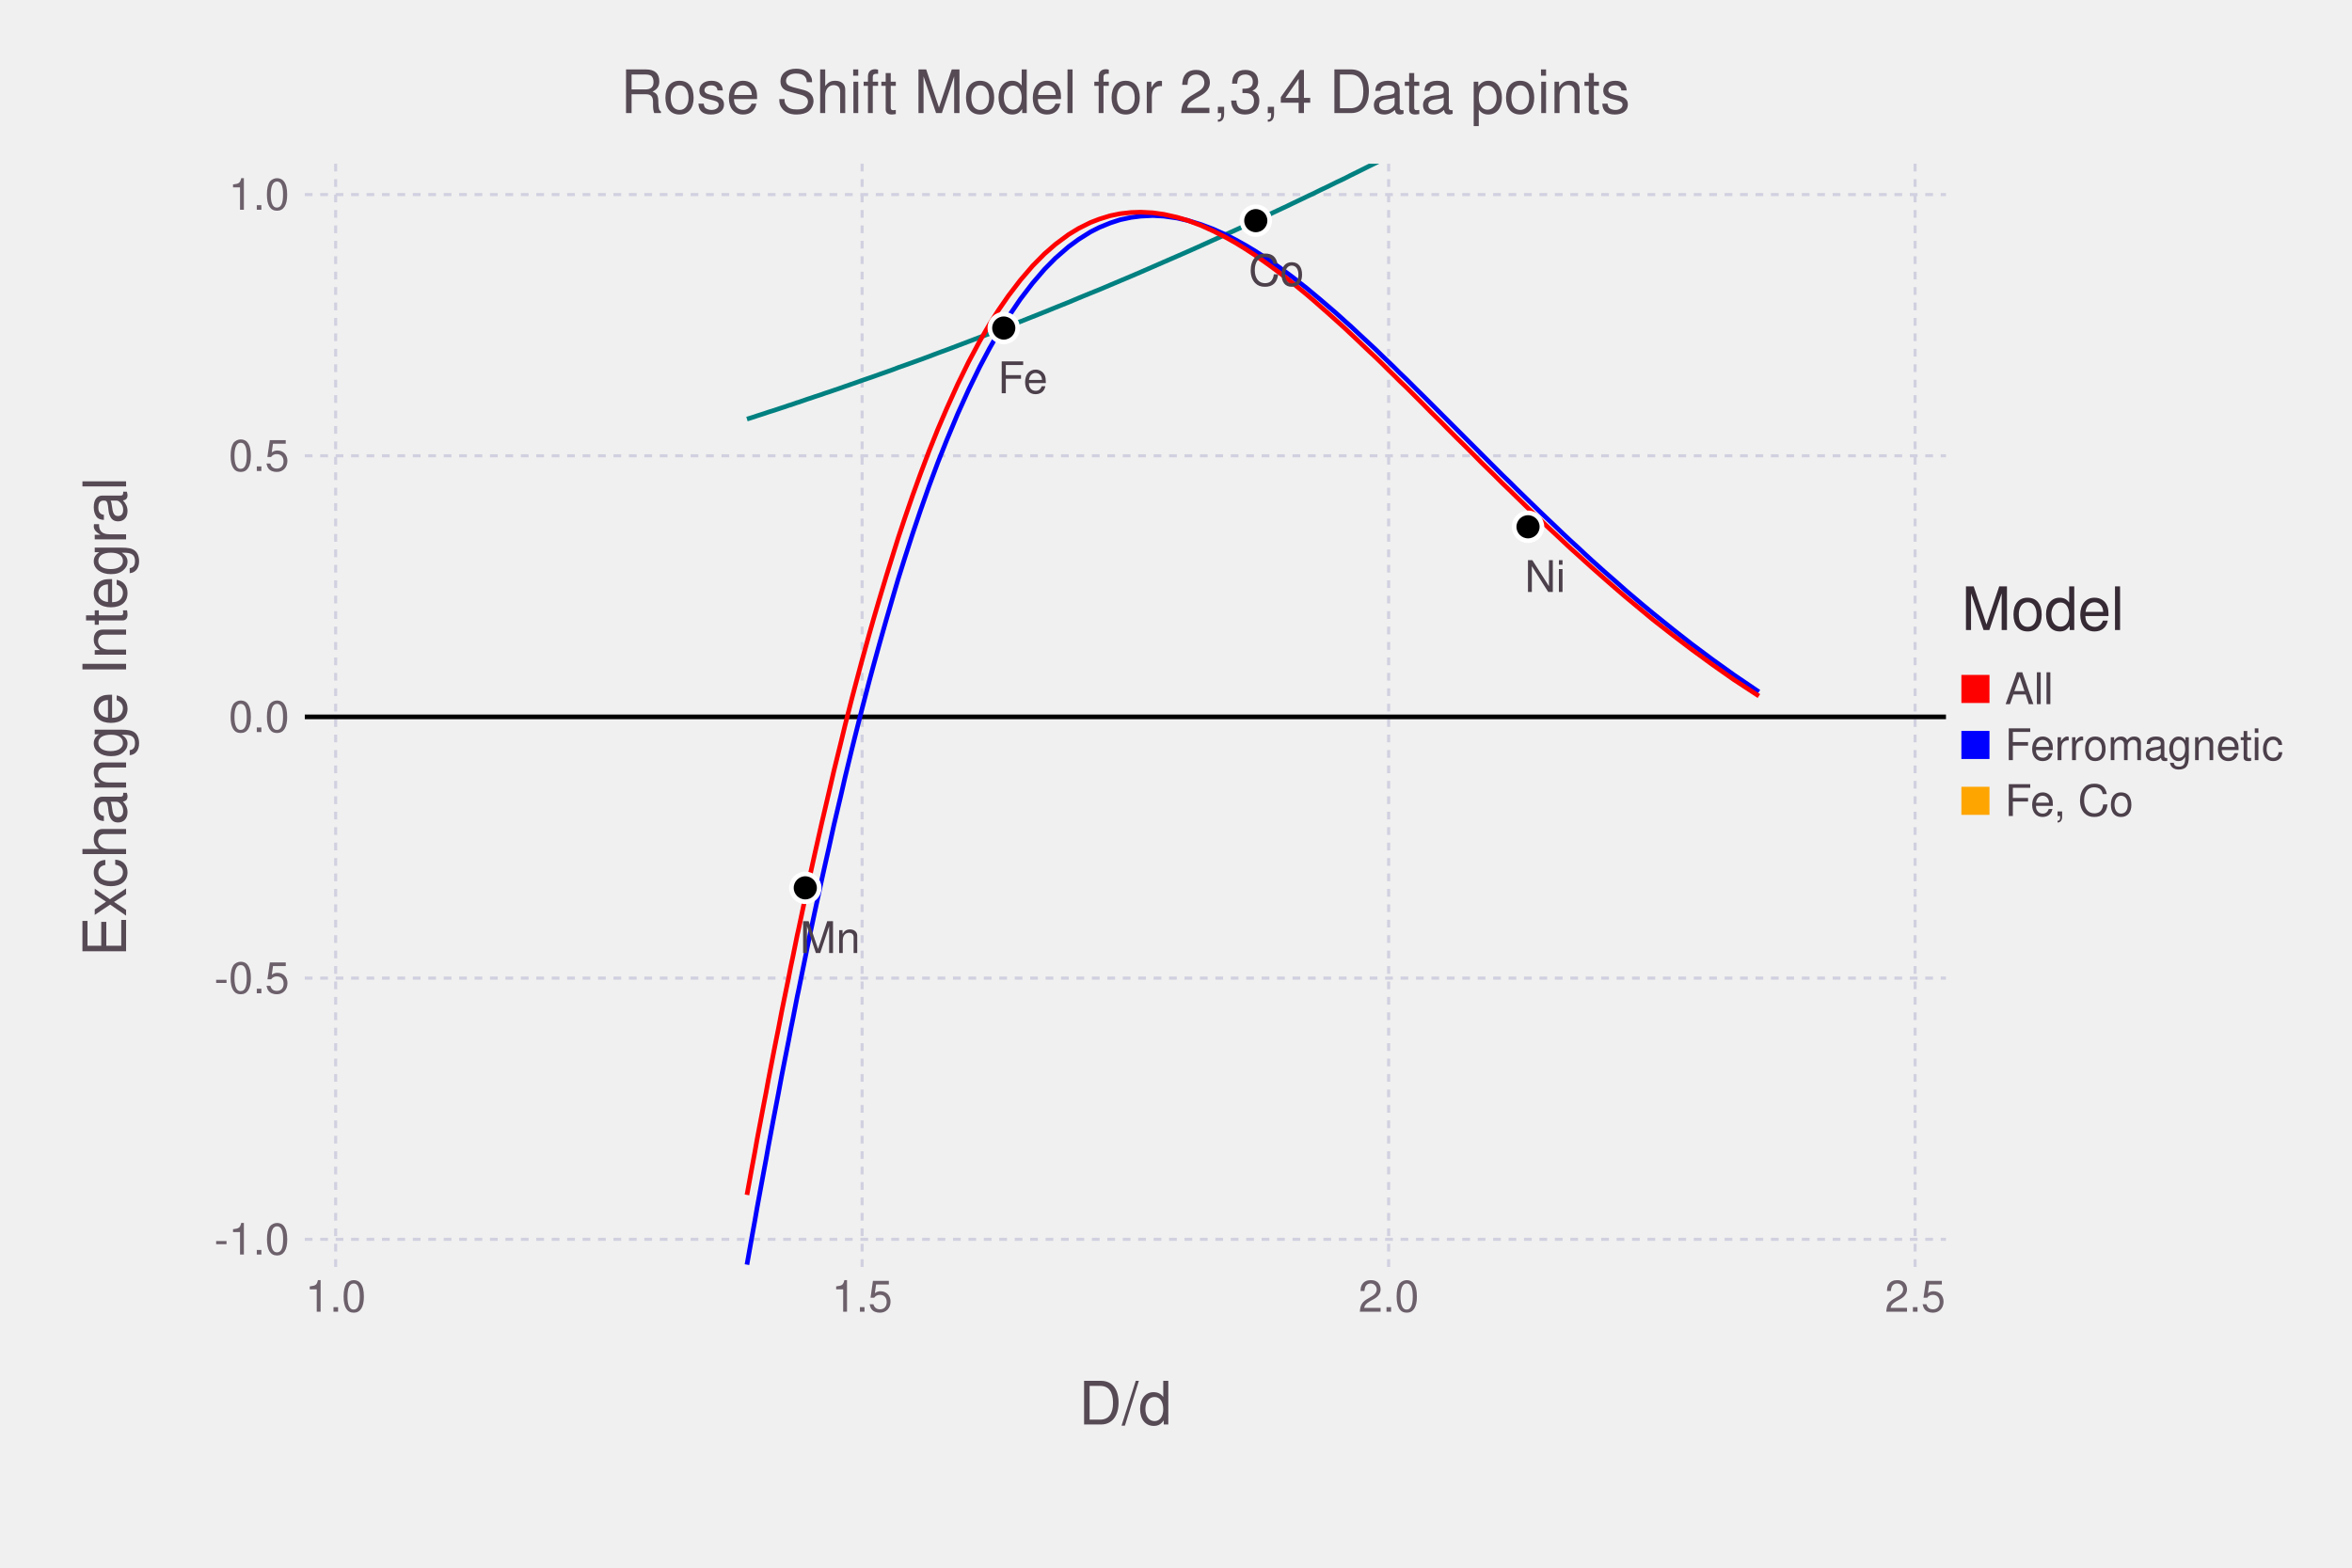
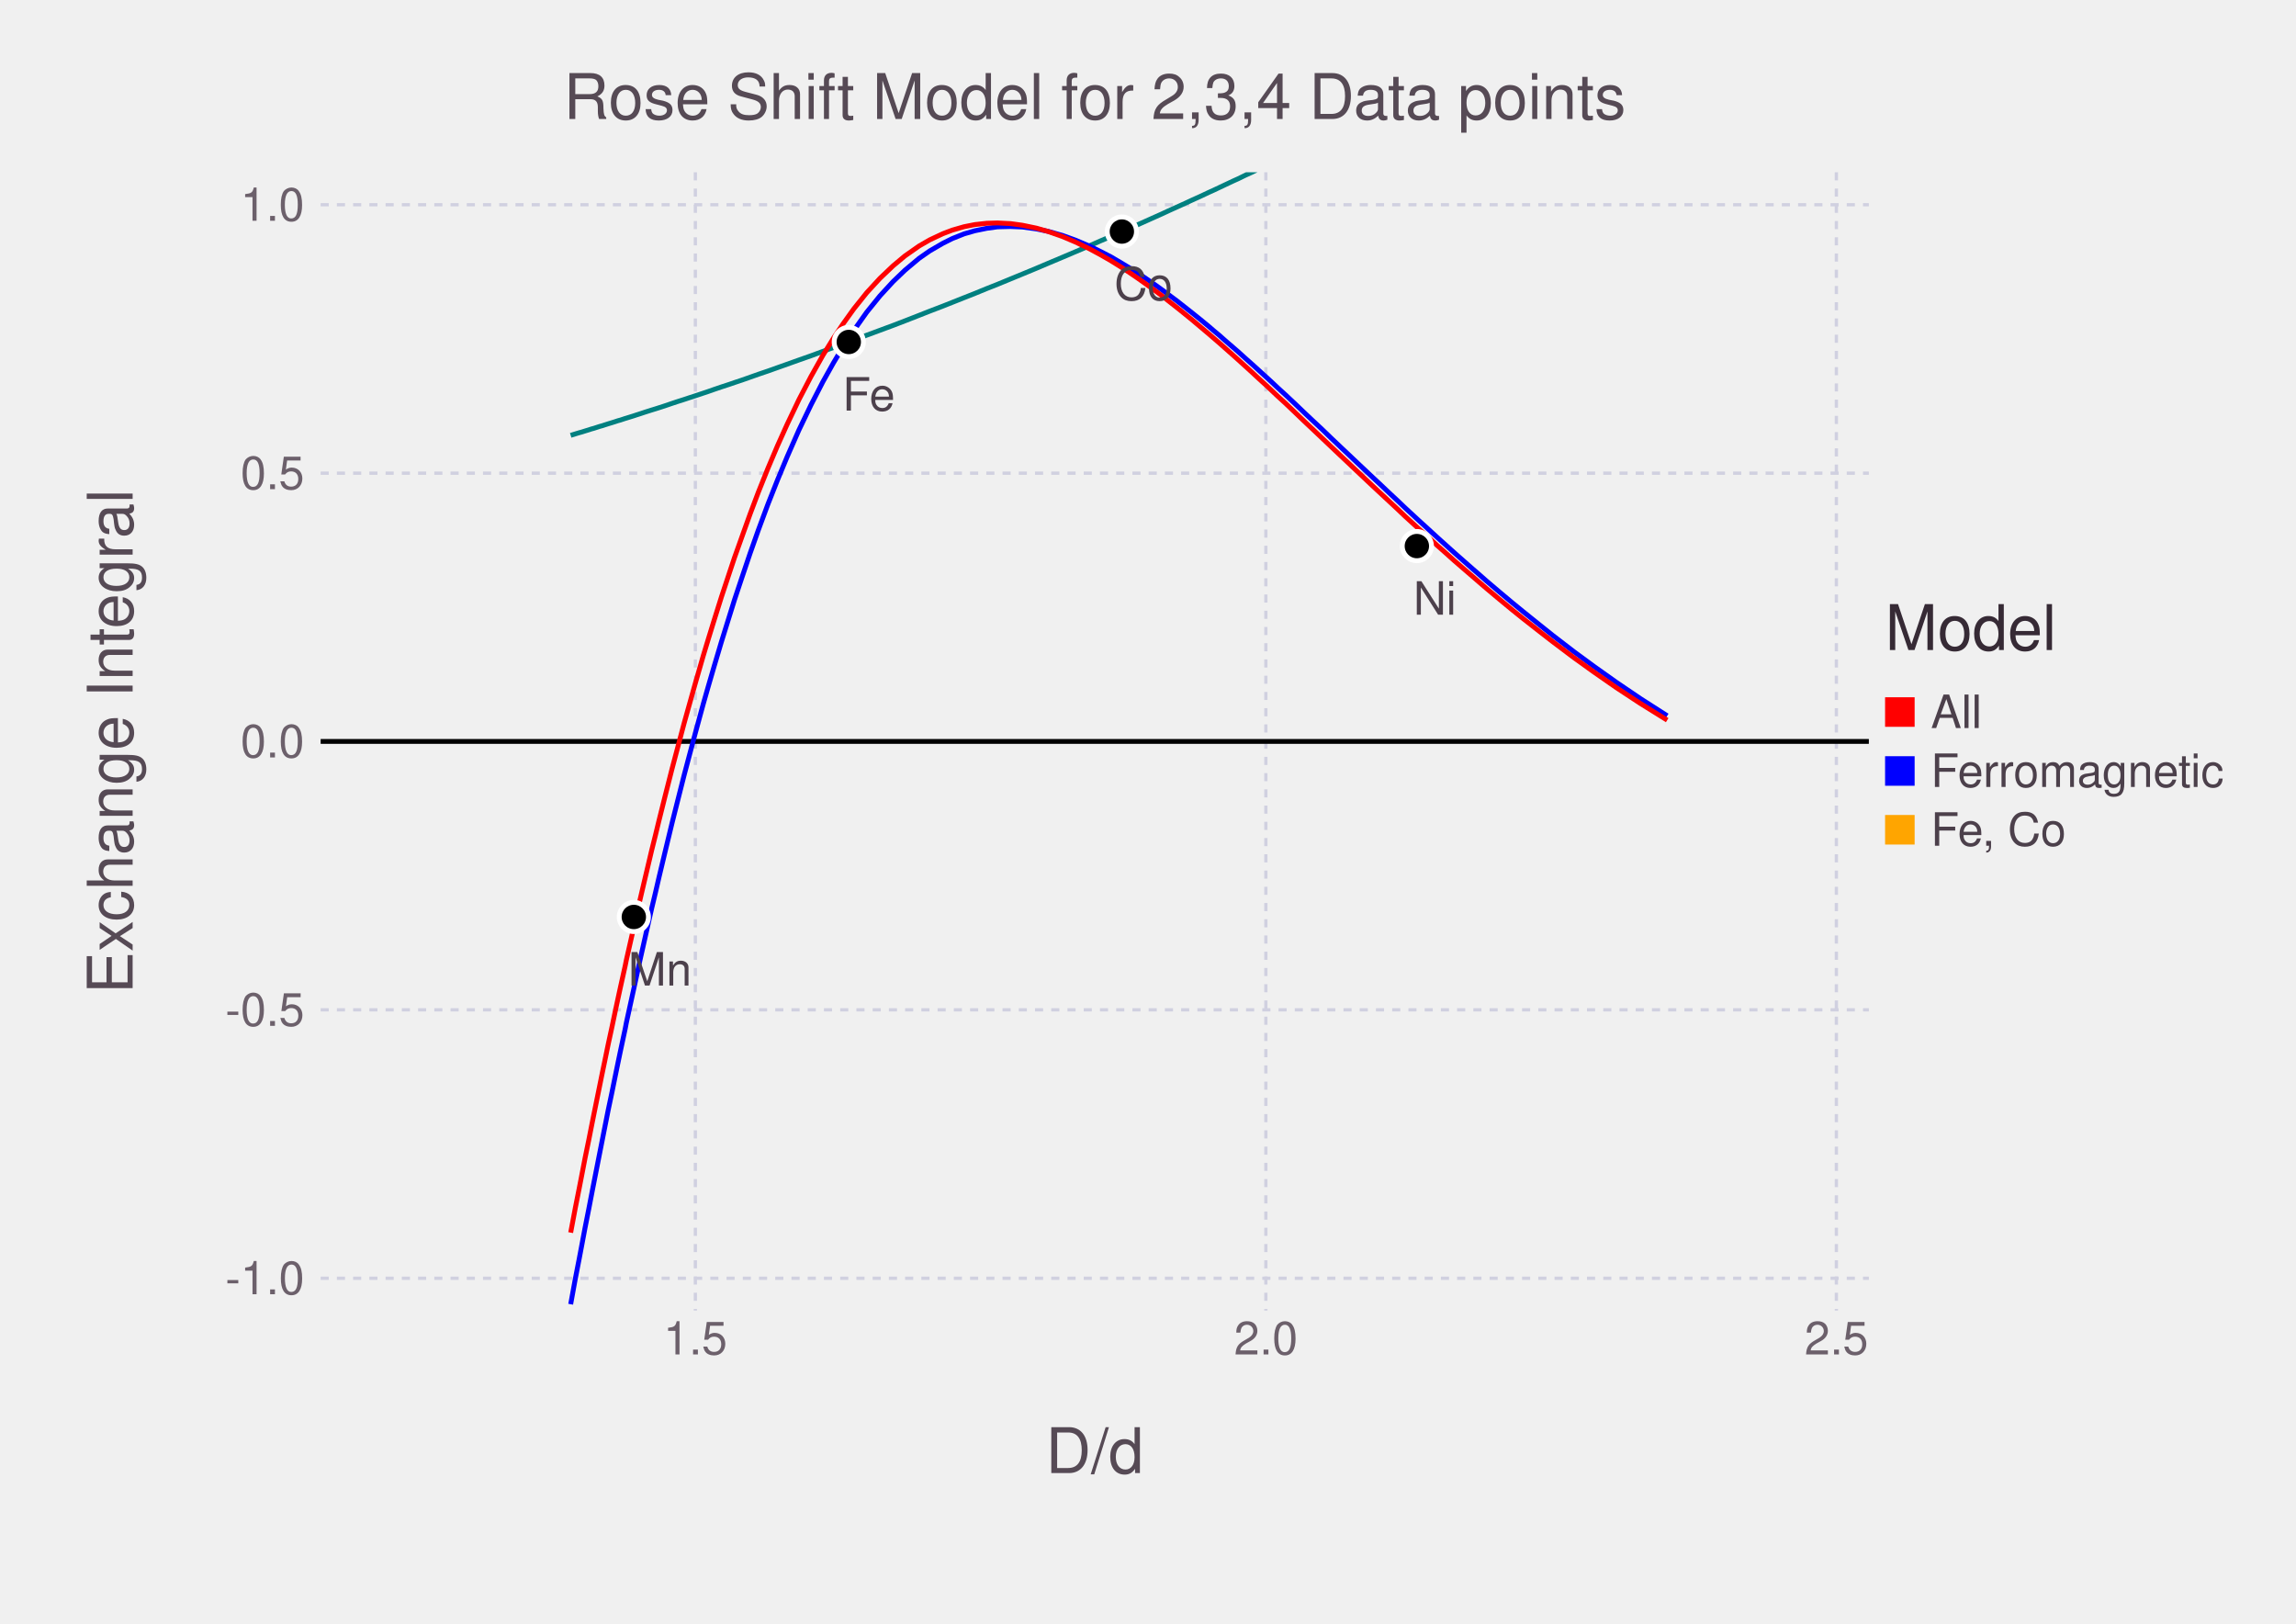
- <svg xmlns="http://www.w3.org/2000/svg" version="1.2" width="152.4mm" height="101.6mm" viewBox="0 0 152.4 101.6" stroke="none" fill="#000000" stroke-width="0.3" font-size="3.88">
+ <svg xmlns="http://www.w3.org/2000/svg" version="1.2" width="141.42mm" height="100mm" viewBox="0 0 141.42 100" stroke="none" fill="#000000" stroke-width="0.3" font-size="3.88">
  <defs>
    <marker id="arrow" markerWidth="15" markerHeight="7" refX="5" refY="3.5" orient="auto" markerUnits="strokeWidth">
      <path d="M0,0 L15,3.5 L0,7 z" stroke="context-stroke" fill="context-stroke" />
    </marker>
  </defs>
-   <g class="plotroot xscalable yscalable" id="img-cb058559-1">
-     <g font-size="3.88" font-family="'PT Sans','Helvetica Neue','Helvetica',sans-serif" fill="#564A55" stroke="#000000" stroke-opacity="0.000" id="img-cb058559-2">
-       <g transform="translate(72.92,89.99)">
+   <g class="plotroot xscalable yscalable" id="img-bb543626-1">
+     <g font-size="3.88" font-family="'PT Sans','Helvetica Neue','Helvetica',sans-serif" fill="#564A55" stroke="#000000" stroke-opacity="0.000" id="img-bb543626-2">
+       <g transform="translate(67.43,88.39)">
        <g class="primitive">
          <text text-anchor="middle" dy="0.6em">D/d</text>
        </g>
      </g>
    </g>
-     <g class="guide xlabels" font-size="2.82" font-family="'PT Sans Caption','Helvetica Neue','Helvetica',sans-serif" fill="#6C606B" id="img-cb058559-3">
-       <g transform="translate(21.75,83.32)">
-         <g class="primitive">
-           <text text-anchor="middle" dy="0.6em">1.0</text>
-         </g>
-       </g>
-       <g transform="translate(55.86,83.32)">
+     <g class="guide xlabels" font-size="2.82" font-family="'PT Sans Caption','Helvetica Neue','Helvetica',sans-serif" fill="#6C606B" id="img-bb543626-3">
+       <g transform="translate(42.83,81.72)">
        <g class="primitive">
          <text text-anchor="middle" dy="0.6em">1.5</text>
        </g>
      </g>
-       <g transform="translate(89.98,83.32)">
+       <g transform="translate(77.97,81.72)">
        <g class="primitive">
          <text text-anchor="middle" dy="0.6em">2.0</text>
        </g>
      </g>
-       <g transform="translate(124.09,83.32)">
+       <g transform="translate(113.11,81.72)">
        <g class="primitive">
          <text text-anchor="middle" dy="0.6em">2.5</text>
        </g>
      </g>
    </g>
-     <g class="guide colorkey" id="img-cb058559-4">
-       <g fill="#4C404B" font-size="2.82" font-family="'PT Sans','Helvetica Neue','Helvetica',sans-serif" id="img-cb058559-5">
-         <g transform="translate(129.91,44.65)" id="img-cb058559-6">
+     <g class="guide colorkey" id="img-bb543626-4">
+       <g fill="#4C404B" font-size="2.82" font-family="'PT Sans','Helvetica Neue','Helvetica',sans-serif" id="img-bb543626-5">
+         <g transform="translate(118.93,43.85)" id="img-bb543626-6">
          <g class="primitive">
            <text dy="0.35em">All</text>
          </g>
        </g>
-         <g transform="translate(129.91,48.28)" id="img-cb058559-7">
+         <g transform="translate(118.93,47.48)" id="img-bb543626-7">
          <g class="primitive">
            <text dy="0.35em">Ferromagnetic</text>
          </g>
        </g>
-         <g transform="translate(129.91,51.9)" id="img-cb058559-8">
+         <g transform="translate(118.93,51.1)" id="img-bb543626-8">
          <g class="primitive">
            <text dy="0.35em">Fe, Co</text>
          </g>
        </g>
      </g>
-       <g stroke="#000000" stroke-opacity="0.000" id="img-cb058559-9">
-         <g transform="translate(128,44.65)" id="img-cb058559-10" fill="#FF0000">
+       <g stroke="#000000" stroke-opacity="0.000" id="img-bb543626-9">
+         <g transform="translate(117.02,43.85)" id="img-bb543626-10" fill="#FF0000">
          <path d="M-0.91,-0.91 L 0.91 -0.91 0.91 0.91 -0.91 0.91 z" class="primitive" />
        </g>
-         <g transform="translate(128,48.28)" id="img-cb058559-11" fill="#0000FF">
+         <g transform="translate(117.02,47.48)" id="img-bb543626-11" fill="#0000FF">
          <path d="M-0.91,-0.91 L 0.91 -0.91 0.91 0.91 -0.91 0.91 z" class="primitive" />
        </g>
-         <g transform="translate(128,51.9)" id="img-cb058559-12" fill="#FFA500">
+         <g transform="translate(117.02,51.1)" id="img-bb543626-12" fill="#FFA500">
          <path d="M-0.91,-0.91 L 0.91 -0.91 0.91 0.91 -0.91 0.91 z" class="primitive" />
        </g>
      </g>
-       <g fill="#362A35" font-size="3.88" font-family="'PT Sans','Helvetica Neue','Helvetica',sans-serif" stroke="#000000" stroke-opacity="0.000" id="img-cb058559-13">
-         <g transform="translate(127.09,40.83)" id="img-cb058559-14">
+       <g fill="#362A35" font-size="3.88" font-family="'PT Sans','Helvetica Neue','Helvetica',sans-serif" stroke="#000000" stroke-opacity="0.000" id="img-bb543626-13">
+         <g transform="translate(116.11,40.03)" id="img-bb543626-14">
          <g class="primitive">
            <text dy="-0em">Model</text>
          </g>
        </g>
      </g>
    </g>
-     <g clip-path="url(#img-cb058559-15)">
-       <g id="img-cb058559-16">
-         <g pointer-events="visible" fill="#000000" fill-opacity="0.000" stroke="#000000" stroke-opacity="0.000" class="guide background" id="img-cb058559-17">
-           <g transform="translate(72.92,46.46)" id="img-cb058559-18">
-             <path d="M-53.17,-35.85 L 53.17 -35.85 53.17 35.85 -53.17 35.85 z" class="primitive" />
-           </g>
-         </g>
-         <g class="guide ygridlines xfixed" stroke-dasharray="0.5,0.5" stroke-width="0.2" stroke="#D0D0E0" id="img-cb058559-19">
-           <g transform="translate(72.92,80.32)" id="img-cb058559-20">
-             <path fill="none" d="M-53.17,0 L 53.17 0" class="primitive" />
-           </g>
-           <g transform="translate(72.92,63.39)" id="img-cb058559-21">
-             <path fill="none" d="M-53.17,0 L 53.17 0" class="primitive" />
-           </g>
-           <g transform="translate(72.92,46.46)" id="img-cb058559-22">
-             <path fill="none" d="M-53.17,0 L 53.17 0" class="primitive" />
-           </g>
-           <g transform="translate(72.92,29.54)" id="img-cb058559-23">
-             <path fill="none" d="M-53.17,0 L 53.17 0" class="primitive" />
-           </g>
-           <g transform="translate(72.92,12.61)" id="img-cb058559-24">
-             <path fill="none" d="M-53.17,0 L 53.17 0" class="primitive" />
-           </g>
-         </g>
-         <g class="guide xgridlines yfixed" stroke-dasharray="0.5,0.5" stroke-width="0.2" stroke="#D0D0E0" id="img-cb058559-25">
-           <g transform="translate(21.75,46.46)" id="img-cb058559-26">
-             <path fill="none" d="M0,-35.85 L 0 35.85" class="primitive" />
-           </g>
-           <g transform="translate(55.86,46.46)" id="img-cb058559-27">
-             <path fill="none" d="M0,-35.85 L 0 35.85" class="primitive" />
-           </g>
-           <g transform="translate(89.98,46.46)" id="img-cb058559-28">
-             <path fill="none" d="M0,-35.85 L 0 35.85" class="primitive" />
-           </g>
-           <g transform="translate(124.09,46.46)" id="img-cb058559-29">
-             <path fill="none" d="M0,-35.85 L 0 35.85" class="primitive" />
-           </g>
-         </g>
-         <g class="plotpanel" id="img-cb058559-30">
-           <g class="xfixed" id="img-cb058559-31">
-             <g stroke-dasharray="none" stroke-width="0.3" stroke="#000000" id="img-cb058559-32">
-               <g transform="translate(72.92,46.46)" id="img-cb058559-33">
-                 <path fill="none" d="M-53.17,0 L 53.17 0" class="primitive" />
-               </g>
-             </g>
-           </g>
-           <g class="yfixed" id="img-cb058559-34">
-             <g stroke-dasharray="none" stroke-width="0.3" stroke="#000000" id="img-cb058559-35">
-               <g transform="translate(-46.49,46.46)" id="img-cb058559-36">
-                 <path fill="none" d="M0,-35.85 L 0 35.85" class="primitive" />
-               </g>
-             </g>
-           </g>
-           <g stroke-width="0.3" fill="#000000" fill-opacity="0.000" class="geometry" id="img-cb058559-37">
-             <g class="color_RGB{N0f8}(0.0,0.502,0.502)" stroke-dasharray="none" stroke="#008080" id="img-cb058559-38">
-               <g transform="translate(75.83,15.93)" id="img-cb058559-39">
-                 <path fill="none" d="M-27.43,11.23 L -27.14 11.14 -26.92 11.07 -26.78 11.02 -26.56 10.95 -26.34 10.88 -26.19 10.83 -26.05 10.78 -25.69 10.67 -25.54 10.62 -25.39 10.57 -25.18 10.5 -24.96 10.43 -24.74 10.35 -24.6 10.31 -24.45 10.26 -24.17 10.16 -24.09 10.14 -23.66 9.99 -23.52 9.94 -23.3 9.87 -23.01 9.77 -22.58 9.63 -22.36 9.55 -22.14 9.48 -21.79 9.36 -21.35 9.21 -21.07 9.11 -20.64 8.96 -20.35 8.86 -19.99 8.73 -19.49 8.56 -19.2 8.46 -18.84 8.33 -18.41 8.18 -17.91 8 -17.63 7.89 -17.2 7.74 -16.7 7.56 -16.2 7.38 -15.63 7.17 -15.06 6.95 -14.48 6.74 -13.77 6.47 -13.06 6.2 -12.35 5.93 -11.71 5.69 -11.14 5.47 -10.49 5.22 -9.71 4.91 -8.93 4.6 -8.15 4.29 -7.44 4 -6.59 3.66 -5.95 3.39 -5.17 3.07 -4.6 2.84 -3.89 2.54 -3.25 2.27 -2.54 1.97 -1.91 1.7 -1.13 1.36 -0.42 1.05 0.43 0.68 1.14 0.37 1.99 -0.01 2.76 -0.36 3.61 -0.74 4.25 -1.03 4.88 -1.32 5.45 -1.58 6.01 -1.84 6.43 -2.04 7 -2.31 7.56 -2.57 7.91 -2.74 8.33 -2.94 8.83 -3.18 9.32 -3.41 9.74 -3.62 10.23 -3.85 10.73 -4.1 11.01 -4.23 11.36 -4.4 11.71 -4.58 12.2 -4.82 12.48 -4.96 12.9 -5.17 13.33 -5.38 13.75 -5.59 14.17 -5.81 14.52 -5.98 14.87 -6.16 15.3 -6.38 15.93 -6.7 16.42 -6.96 16.91 -7.21 17.48 -7.51 18.04 -7.8 18.6 -8.1 19.1 -8.36 19.66 -8.66 20.15 -8.92 20.51 -9.11 20.93 -9.34 21.49 -9.64 22.06 -9.95 22.48 -10.18 23.25 -10.61 23.89 -10.96 24.38 -11.23 24.95 -11.55 25.44 -11.82 25.93 -12.1 26.5 -12.42 26.85 -12.62 27.34 -12.9 28.12 -13.35 28.9 -13.8 29.53 -14.17 30.52 -14.75 31.29 -15.21 32.57 -15.97 33.77 -16.69 35.11 -17.51 36.52 -18.39 38.14 -19.4" class="primitive" />
-               </g>
-             </g>
-           </g>
-           <g stroke-width="0.3" fill="#000000" fill-opacity="0.000" class="geometry" id="img-cb058559-40">
-             <g class="color_RGB{N0f8}(0.0,0.0,1.0)" stroke-dasharray="none" stroke="#0000FF" id="img-cb058559-41">
-               <g transform="translate(75.83,35.58)" id="img-cb058559-42">
-                 <path fill="none" d="M-27.43,46.38 L -27.14 44.75 -26.92 43.54 -26.78 42.73 -26.56 41.53 -26.34 40.34 -26.19 39.54 -26.05 38.75 -25.69 36.83 -25.54 36.05 -25.39 35.27 -25.18 34.14 -24.96 33.02 -24.74 31.91 -24.6 31.17 -24.45 30.43 -24.17 28.99 -24.09 28.62 -23.66 26.51 -23.52 25.81 -23.3 24.76 -23.01 23.4 -22.58 21.41 -22.36 20.42 -22.14 19.45 -21.79 17.86 -21.35 16 -21.07 14.78 -20.64 13 -20.35 11.84 -19.99 10.42 -19.49 8.5 -19.2 7.43 -18.84 6.13 -18.41 4.61 -17.91 2.89 -17.63 1.94 -17.2 0.57 -16.7 -0.98 -16.2 -2.46 -15.63 -4.08 -15.06 -5.61 -14.48 -7.07 -13.77 -8.77 -13.06 -10.34 -12.35 -11.8 -11.71 -13.01 -11.14 -14.01 -10.49 -15.05 -9.71 -16.2 -8.93 -17.22 -8.15 -18.13 -7.44 -18.85 -6.59 -19.59 -5.95 -20.06 -5.17 -20.55 -4.6 -20.84 -3.89 -21.13 -3.25 -21.34 -2.54 -21.49 -1.91 -21.57 -1.13 -21.61 -0.42 -21.57 0.43 -21.45 1.14 -21.29 1.99 -21.03 2.76 -20.74 3.61 -20.36 4.25 -20.03 4.88 -19.68 5.45 -19.34 6.01 -18.98 6.43 -18.7 7 -18.3 7.56 -17.89 7.91 -17.63 8.33 -17.3 8.83 -16.91 9.32 -16.5 9.74 -16.15 10.23 -15.73 10.73 -15.3 11.01 -15.05 11.36 -14.73 11.71 -14.42 12.2 -13.96 12.48 -13.7 12.9 -13.31 13.33 -12.91 13.75 -12.5 14.17 -12.1 14.52 -11.76 14.87 -11.41 15.3 -11 15.93 -10.37 16.42 -9.89 16.91 -9.4 17.48 -8.83 18.04 -8.27 18.6 -7.71 19.1 -7.21 19.66 -6.65 20.15 -6.16 20.51 -5.8 20.93 -5.38 21.49 -4.82 22.06 -4.27 22.48 -3.85 23.25 -3.1 23.89 -2.48 24.38 -2.01 24.95 -1.47 25.44 -1 25.93 -0.54 26.5 -0.02 26.85 0.31 27.34 0.76 28.12 1.46 28.9 2.14 29.53 2.7 30.52 3.54 31.29 4.18 32.57 5.21 33.77 6.15 35.11 7.15 36.52 8.16 38.14 9.26" class="primitive" />
-               </g>
-             </g>
-           </g>
-           <g stroke-width="0.3" fill="#000000" fill-opacity="0.000" class="geometry" id="img-cb058559-43">
-             <g class="color_RGB{N0f8}(1.0,0.0,0.0)" stroke-dasharray="none" stroke="#FF0000" id="img-cb058559-44">
-               <g transform="translate(75.83,34.44)" id="img-cb058559-45">
-                 <path fill="none" d="M-27.43,43 L -27.14 41.41 -26.92 40.23 -26.78 39.44 -26.56 38.28 -26.34 37.12 -26.19 36.35 -26.05 35.58 -25.69 33.72 -25.54 32.96 -25.39 32.22 -25.18 31.12 -24.96 30.04 -24.74 28.97 -24.6 28.25 -24.45 27.54 -24.17 26.15 -24.09 25.8 -23.66 23.77 -23.52 23.1 -23.3 22.09 -23.01 20.78 -22.58 18.88 -22.36 17.94 -22.14 17 -21.79 15.49 -21.35 13.71 -21.07 12.55 -20.64 10.86 -20.35 9.76 -19.99 8.41 -19.49 6.6 -19.2 5.58 -18.84 4.35 -18.41 2.92 -17.91 1.31 -17.63 0.42 -17.2 -0.87 -16.7 -2.32 -16.2 -3.7 -15.63 -5.21 -15.06 -6.63 -14.48 -7.98 -13.77 -9.55 -13.06 -11 -12.35 -12.33 -11.71 -13.43 -11.14 -14.33 -10.49 -15.27 -9.71 -16.29 -8.93 -17.2 -8.15 -17.99 -7.44 -18.61 -6.59 -19.24 -5.95 -19.63 -5.17 -20.02 -4.6 -20.24 -3.89 -20.46 -3.25 -20.59 -2.54 -20.67 -1.91 -20.69 -1.13 -20.65 -0.42 -20.55 0.43 -20.36 1.14 -20.15 1.99 -19.83 2.76 -19.48 3.61 -19.05 4.25 -18.69 4.88 -18.3 5.45 -17.93 6.01 -17.54 6.43 -17.24 7 -16.82 7.56 -16.39 7.91 -16.11 8.33 -15.77 8.83 -15.36 9.32 -14.94 9.74 -14.57 10.23 -14.14 10.73 -13.69 11.01 -13.44 11.36 -13.12 11.71 -12.79 12.2 -12.33 12.48 -12.06 12.9 -11.66 13.33 -11.26 13.75 -10.85 14.17 -10.43 14.52 -10.09 14.87 -9.74 15.3 -9.33 15.93 -8.7 16.42 -8.21 16.91 -7.71 17.48 -7.15 18.04 -6.58 18.6 -6.02 19.1 -5.53 19.66 -4.97 20.15 -4.47 20.51 -4.12 20.93 -3.71 21.49 -3.15 22.06 -2.6 22.48 -2.19 23.25 -1.44 23.89 -0.83 24.38 -0.36 24.95 0.17 25.44 0.63 25.93 1.09 26.5 1.6 26.85 1.92 27.34 2.36 28.12 3.05 28.9 3.73 29.53 4.27 30.52 5.09 31.29 5.73 32.57 6.73 33.77 7.64 35.11 8.62 36.52 9.61 38.14 10.67" class="primitive" />
-               </g>
-             </g>
-           </g>
-           <g class="geometry" stroke="#000000" stroke-opacity="0.000" fill="#4C404B" font-size="2.82" font-family="'PT Sans Caption','Helvetica Neue','Helvetica',sans-serif" id="img-cb058559-46">
-             <g class="marker" id="img-cb058559-47">
-               <g transform="translate(52.18,57.54)" id="img-cb058559-48" visibility="visible">
+     <g clip-path="url(#img-bb543626-15)">
+       <g id="img-bb543626-16">
+         <g pointer-events="visible" fill="#000000" fill-opacity="0.000" stroke="#000000" stroke-opacity="0.000" class="guide background" id="img-bb543626-17">
+           <g transform="translate(67.43,45.66)" id="img-bb543626-18">
+             <path d="M-47.68,-35.05 L 47.68 -35.05 47.68 35.05 -47.68 35.05 z" class="primitive" />
+           </g>
+         </g>
+         <g class="guide ygridlines xfixed" stroke-dasharray="0.5,0.5" stroke-width="0.2" stroke="#D0D0E0" id="img-bb543626-19">
+           <g transform="translate(67.43,78.72)" id="img-bb543626-20">
+             <path fill="none" d="M-47.68,0 L 47.68 0" class="primitive" />
+           </g>
+           <g transform="translate(67.43,62.19)" id="img-bb543626-21">
+             <path fill="none" d="M-47.68,0 L 47.68 0" class="primitive" />
+           </g>
+           <g transform="translate(67.43,45.66)" id="img-bb543626-22">
+             <path fill="none" d="M-47.68,0 L 47.68 0" class="primitive" />
+           </g>
+           <g transform="translate(67.43,29.14)" id="img-bb543626-23">
+             <path fill="none" d="M-47.68,0 L 47.68 0" class="primitive" />
+           </g>
+           <g transform="translate(67.43,12.61)" id="img-bb543626-24">
+             <path fill="none" d="M-47.68,0 L 47.68 0" class="primitive" />
+           </g>
+         </g>
+         <g class="guide xgridlines yfixed" stroke-dasharray="0.5,0.5" stroke-width="0.2" stroke="#D0D0E0" id="img-bb543626-25">
+           <g transform="translate(42.83,45.66)" id="img-bb543626-26">
+             <path fill="none" d="M0,-35.05 L 0 35.05" class="primitive" />
+           </g>
+           <g transform="translate(77.97,45.66)" id="img-bb543626-27">
+             <path fill="none" d="M0,-35.05 L 0 35.05" class="primitive" />
+           </g>
+           <g transform="translate(113.11,45.66)" id="img-bb543626-28">
+             <path fill="none" d="M0,-35.05 L 0 35.05" class="primitive" />
+           </g>
+         </g>
+         <g class="plotpanel" id="img-bb543626-29">
+           <g class="xfixed" id="img-bb543626-30">
+             <g stroke-dasharray="none" stroke-width="0.3" stroke="#000000" id="img-bb543626-31">
+               <g transform="translate(67.43,45.66)" id="img-bb543626-32">
+                 <path fill="none" d="M-47.68,0 L 47.68 0" class="primitive" />
+               </g>
+             </g>
+           </g>
+           <g class="yfixed" id="img-bb543626-33">
+             <g stroke-dasharray="none" stroke-width="0.3" stroke="#000000" id="img-bb543626-34">
+               <g transform="translate(-62.6,45.66)" id="img-bb543626-35">
+                 <path fill="none" d="M0,-35.05 L 0 35.05" class="primitive" />
+               </g>
+             </g>
+           </g>
+           <g stroke-width="0.3" fill="#000000" fill-opacity="0.000" class="geometry" id="img-bb543626-36">
+             <g class="color_RGB{N0f8}(0.0,0.502,0.502)" stroke-dasharray="none" stroke="#008080" id="img-bb543626-37">
+               <g transform="translate(63.4,15.85)" id="img-bb543626-38">
+                 <path fill="none" d="M-28.25,10.96 L -27.96 10.87 -27.73 10.8 -27.58 10.76 -27.36 10.69 -27.13 10.62 -26.98 10.57 -26.83 10.53 -26.46 10.41 -26.31 10.37 -26.16 10.32 -25.94 10.25 -25.71 10.18 -25.49 10.11 -25.34 10.06 -25.19 10.02 -24.89 9.92 -24.82 9.9 -24.37 9.76 -24.22 9.71 -24 9.64 -23.7 9.54 -23.26 9.4 -23.03 9.33 -22.81 9.26 -22.44 9.14 -22 8.99 -21.7 8.89 -21.26 8.75 -20.96 8.65 -20.59 8.53 -20.08 8.36 -19.78 8.26 -19.41 8.13 -18.97 7.98 -18.45 7.81 -18.16 7.71 -17.71 7.56 -17.2 7.38 -16.69 7.2 -16.1 7 -15.51 6.79 -14.92 6.58 -14.19 6.32 -13.45 6.06 -12.72 5.79 -12.06 5.55 -11.47 5.34 -10.81 5.09 -10.01 4.79 -9.2 4.49 -8.39 4.19 -7.66 3.91 -6.79 3.57 -6.13 3.31 -5.32 3 -4.74 2.77 -4.01 2.48 -3.35 2.22 -2.62 1.92 -1.96 1.66 -1.16 1.33 -0.43 1.03 0.44 0.67 1.17 0.36 2.05 -0.01 2.85 -0.35 3.72 -0.72 4.37 -1.01 5.03 -1.29 5.61 -1.54 6.19 -1.8 6.63 -1.99 7.21 -2.25 7.79 -2.51 8.15 -2.67 8.58 -2.87 9.09 -3.1 9.6 -3.33 10.03 -3.53 10.54 -3.76 11.05 -4 11.34 -4.13 11.7 -4.3 12.06 -4.47 12.57 -4.71 12.86 -4.84 13.29 -5.05 13.73 -5.25 14.16 -5.46 14.6 -5.67 14.96 -5.84 15.32 -6.02 15.76 -6.23 16.41 -6.55 16.91 -6.79 17.42 -7.04 18 -7.33 18.58 -7.62 19.16 -7.91 19.67 -8.16 20.25 -8.45 20.76 -8.71 21.12 -8.89 21.56 -9.12 22.14 -9.41 22.72 -9.71 23.15 -9.94 23.95 -10.36 24.61 -10.7 25.11 -10.97 25.7 -11.27 26.2 -11.54 26.71 -11.82 27.29 -12.13 27.66 -12.32 28.16 -12.6 28.96 -13.04 29.76 -13.47 30.42 -13.83 31.44 -14.4 32.24 -14.85 33.54 -15.59 34.78 -16.3 36.16 -17.1 37.62 -17.95 39.29 -18.94" class="primitive" />
+               </g>
+             </g>
+           </g>
+           <g stroke-width="0.3" fill="#000000" fill-opacity="0.000" class="geometry" id="img-bb543626-39">
+             <g class="color_RGB{N0f8}(0.0,0.0,1.0)" stroke-dasharray="none" stroke="#0000FF" id="img-bb543626-40">
+               <g transform="translate(63.4,35.04)" id="img-bb543626-41">
+                 <path fill="none" d="M-28.25,45.28 L -27.96 43.69 -27.73 42.51 -27.58 41.72 -27.36 40.55 -27.13 39.39 -26.98 38.61 -26.83 37.84 -26.46 35.96 -26.31 35.2 -26.16 34.44 -25.94 33.33 -25.71 32.24 -25.49 31.16 -25.34 30.43 -25.19 29.71 -24.89 28.31 -24.82 27.94 -24.37 25.89 -24.22 25.2 -24 24.18 -23.7 22.85 -23.26 20.9 -23.03 19.94 -22.81 18.99 -22.44 17.44 -22 15.62 -21.7 14.43 -21.26 12.69 -20.96 11.56 -20.59 10.17 -20.08 8.3 -19.78 7.25 -19.41 5.98 -18.97 4.5 -18.45 2.83 -18.16 1.9 -17.71 0.55 -17.2 -0.96 -16.69 -2.4 -16.1 -3.99 -15.51 -5.48 -14.92 -6.9 -14.19 -8.56 -13.45 -10.1 -12.72 -11.52 -12.06 -12.7 -11.47 -13.68 -10.81 -14.69 -10.01 -15.82 -9.2 -16.82 -8.39 -17.7 -7.66 -18.4 -6.79 -19.13 -6.13 -19.59 -5.32 -20.06 -4.74 -20.35 -4.01 -20.64 -3.35 -20.83 -2.62 -20.98 -1.96 -21.07 -1.16 -21.09 -0.43 -21.06 0.44 -20.94 1.17 -20.79 2.05 -20.54 2.85 -20.25 3.72 -19.88 4.37 -19.56 5.03 -19.22 5.61 -18.88 6.19 -18.53 6.63 -18.26 7.21 -17.87 7.79 -17.47 8.15 -17.21 8.58 -16.89 9.09 -16.51 9.6 -16.11 10.03 -15.77 10.54 -15.36 11.05 -14.94 11.34 -14.69 11.7 -14.39 12.06 -14.07 12.57 -13.63 12.86 -13.38 13.29 -12.99 13.73 -12.6 14.16 -12.21 14.6 -11.81 14.96 -11.48 15.32 -11.14 15.76 -10.74 16.41 -10.13 16.91 -9.65 17.42 -9.17 18 -8.63 18.58 -8.07 19.16 -7.52 19.67 -7.04 20.25 -6.49 20.76 -6.01 21.12 -5.67 21.56 -5.26 22.14 -4.71 22.72 -4.17 23.15 -3.76 23.95 -3.02 24.61 -2.42 25.11 -1.96 25.7 -1.43 26.2 -0.98 26.71 -0.53 27.29 -0.02 27.66 0.3 28.16 0.74 28.96 1.42 29.76 2.09 30.42 2.63 31.44 3.45 32.24 4.09 33.54 5.09 34.78 6 36.16 6.98 37.62 7.97 39.29 9.04" class="primitive" />
+               </g>
+             </g>
+           </g>
+           <g stroke-width="0.3" fill="#000000" fill-opacity="0.000" class="geometry" id="img-bb543626-42">
+             <g class="color_RGB{N0f8}(1.0,0.0,0.0)" stroke-dasharray="none" stroke="#FF0000" id="img-bb543626-43">
+               <g transform="translate(63.4,33.93)" id="img-bb543626-44">
+                 <path fill="none" d="M-28.25,41.98 L -27.96 40.44 -27.73 39.28 -27.58 38.51 -27.36 37.37 -27.13 36.25 -26.98 35.49 -26.83 34.74 -26.46 32.92 -26.31 32.18 -26.16 31.46 -25.94 30.39 -25.71 29.33 -25.49 28.28 -25.34 27.58 -25.19 26.89 -24.89 25.54 -24.82 25.19 -24.37 23.21 -24.22 22.55 -24 21.57 -23.7 20.29 -23.26 18.43 -23.03 17.51 -22.81 16.6 -22.44 15.12 -22 13.39 -21.7 12.26 -21.26 10.6 -20.96 9.53 -20.59 8.21 -20.08 6.44 -19.78 5.45 -19.41 4.25 -18.97 2.85 -18.45 1.28 -18.16 0.41 -17.71 -0.85 -17.2 -2.27 -16.69 -3.62 -16.1 -5.09 -15.51 -6.48 -14.92 -7.79 -14.19 -9.32 -13.45 -10.74 -12.72 -12.04 -12.06 -13.11 -11.47 -13.99 -10.81 -14.91 -10.01 -15.91 -9.2 -16.79 -8.39 -17.56 -7.66 -18.17 -6.79 -18.78 -6.13 -19.16 -5.32 -19.54 -4.74 -19.76 -4.01 -19.97 -3.35 -20.1 -2.62 -20.18 -1.96 -20.2 -1.16 -20.16 -0.43 -20.06 0.44 -19.88 1.17 -19.67 2.05 -19.36 2.85 -19.02 3.72 -18.6 4.37 -18.25 5.03 -17.87 5.61 -17.51 6.19 -17.13 6.63 -16.83 7.21 -16.42 7.79 -16 8.15 -15.73 8.58 -15.39 9.09 -14.99 9.6 -14.58 10.03 -14.23 10.54 -13.8 11.05 -13.37 11.34 -13.12 11.7 -12.81 12.06 -12.49 12.57 -12.04 12.86 -11.78 13.29 -11.39 13.73 -10.99 14.16 -10.59 14.6 -10.19 14.96 -9.85 15.32 -9.51 15.76 -9.11 16.41 -8.49 16.91 -8.01 17.42 -7.53 18 -6.98 18.58 -6.43 19.16 -5.88 19.67 -5.4 20.25 -4.85 20.76 -4.37 21.12 -4.03 21.56 -3.62 22.14 -3.08 22.72 -2.54 23.15 -2.13 23.95 -1.4 24.61 -0.81 25.11 -0.35 25.7 0.17 26.2 0.62 26.71 1.06 27.29 1.56 27.66 1.88 28.16 2.31 28.96 2.98 29.76 3.64 30.42 4.17 31.44 4.97 32.24 5.59 33.54 6.57 34.78 7.46 36.16 8.42 37.62 9.38 39.29 10.42" class="primitive" />
+               </g>
+             </g>
+           </g>
+           <g class="geometry" stroke="#000000" stroke-opacity="0.000" fill="#4C404B" font-size="2.82" font-family="'PT Sans Caption','Helvetica Neue','Helvetica',sans-serif" id="img-bb543626-45">
+             <g class="marker" id="img-bb543626-46">
+               <g transform="translate(39.04,56.47)" id="img-bb543626-47" visibility="visible">
                <g class="primitive">
                  <text text-anchor="middle" dy="0.35em" transform="translate(1.6,3.24)">Mn</text>
                </g>
              </g>
-               <g transform="translate(65.04,21.26)" id="img-cb058559-49" visibility="visible">
+               <g transform="translate(52.28,21.06)" id="img-bb543626-48" visibility="visible">
                <g class="primitive">
                  <text text-anchor="middle" dy="0.35em" transform="translate(1.23,3.24)">Fe</text>
                </g>
              </g>
-               <g transform="translate(81.37,14.3)" id="img-cb058559-50" visibility="visible">
+               <g transform="translate(69.1,14.26)" id="img-bb543626-49" visibility="visible">
                <g class="primitive">
                  <text text-anchor="middle" dy="0.35em" transform="translate(1.33,3.24)">Co</text>
                </g>
              </g>
-               <g transform="translate(99.01,34.14)" id="img-cb058559-51" visibility="visible">
+               <g transform="translate(87.27,33.63)" id="img-bb543626-50" visibility="visible">
                <g class="primitive">
                  <text text-anchor="middle" dy="0.35em" transform="translate(1.11,3.24)">Ni</text>
                </g>
              </g>
            </g>
          </g>
-           <g class="geometry" id="img-cb058559-52">
-             <g stroke-width="0.3" id="img-cb058559-53">
-               <g class="color_RGBA{Float32}(0.0f0,0.0f0,0.0f0,1.0f0)" stroke="#FFFFFF" fill="#000000" id="img-cb058559-54">
-                 <g class="marker" id="img-cb058559-55">
-                   <g transform="translate(99.01,34.14)" id="img-cb058559-56">
-                     <circle cx="0" cy="0" r="0.9" class="primitive" />
-                   </g>
-                 </g>
-               </g>
-               <g class="color_RGBA{Float32}(0.0f0,0.0f0,0.0f0,1.0f0)" stroke="#FFFFFF" fill="#000000" id="img-cb058559-57">
-                 <g class="marker" id="img-cb058559-58">
-                   <g transform="translate(81.37,14.3)" id="img-cb058559-59">
-                     <circle cx="0" cy="0" r="0.9" class="primitive" />
-                   </g>
-                 </g>
-               </g>
-               <g class="color_RGBA{Float32}(0.0f0,0.0f0,0.0f0,1.0f0)" stroke="#FFFFFF" fill="#000000" id="img-cb058559-60">
-                 <g class="marker" id="img-cb058559-61">
-                   <g transform="translate(65.04,21.26)" id="img-cb058559-62">
-                     <circle cx="0" cy="0" r="0.9" class="primitive" />
-                   </g>
-                 </g>
-               </g>
-               <g class="color_RGBA{Float32}(0.0f0,0.0f0,0.0f0,1.0f0)" stroke="#FFFFFF" fill="#000000" id="img-cb058559-63">
-                 <g class="marker" id="img-cb058559-64">
-                   <g transform="translate(52.18,57.54)" id="img-cb058559-65">
-                     <circle cx="0" cy="0" r="0.9" class="primitive" />
-                   </g>
-                 </g>
-               </g>
-             </g>
-           </g>
-         </g>
-       </g>
-     </g>
-     <g class="guide ylabels" font-size="2.82" font-family="'PT Sans Caption','Helvetica Neue','Helvetica',sans-serif" fill="#6C606B" id="img-cb058559-66">
-       <g transform="translate(18.74,80.32)" id="img-cb058559-67">
+           <g class="geometry" id="img-bb543626-51">
+             <g stroke-width="0.3" id="img-bb543626-52">
+               <g class="color_RGBA{Float32}(0.0f0,0.0f0,0.0f0,1.0f0)" stroke="#FFFFFF" fill="#000000" id="img-bb543626-53">
+                 <g class="marker" id="img-bb543626-54">
+                   <g transform="translate(87.27,33.63)" id="img-bb543626-55">
+                     <circle cx="0" cy="0" r="0.9" class="primitive" />
+                   </g>
+                 </g>
+               </g>
+               <g class="color_RGBA{Float32}(0.0f0,0.0f0,0.0f0,1.0f0)" stroke="#FFFFFF" fill="#000000" id="img-bb543626-56">
+                 <g class="marker" id="img-bb543626-57">
+                   <g transform="translate(69.1,14.26)" id="img-bb543626-58">
+                     <circle cx="0" cy="0" r="0.9" class="primitive" />
+                   </g>
+                 </g>
+               </g>
+               <g class="color_RGBA{Float32}(0.0f0,0.0f0,0.0f0,1.0f0)" stroke="#FFFFFF" fill="#000000" id="img-bb543626-59">
+                 <g class="marker" id="img-bb543626-60">
+                   <g transform="translate(52.28,21.06)" id="img-bb543626-61">
+                     <circle cx="0" cy="0" r="0.9" class="primitive" />
+                   </g>
+                 </g>
+               </g>
+               <g class="color_RGBA{Float32}(0.0f0,0.0f0,0.0f0,1.0f0)" stroke="#FFFFFF" fill="#000000" id="img-bb543626-62">
+                 <g class="marker" id="img-bb543626-63">
+                   <g transform="translate(39.04,56.47)" id="img-bb543626-64">
+                     <circle cx="0" cy="0" r="0.9" class="primitive" />
+                   </g>
+                 </g>
+               </g>
+             </g>
+           </g>
+         </g>
+       </g>
+     </g>
+     <g class="guide ylabels" font-size="2.82" font-family="'PT Sans Caption','Helvetica Neue','Helvetica',sans-serif" fill="#6C606B" id="img-bb543626-65">
+       <g transform="translate(18.74,78.72)" id="img-bb543626-66">
        <g class="primitive">
          <text text-anchor="end" dy="0.35em">-1.0</text>
        </g>
      </g>
-       <g transform="translate(18.74,63.39)" id="img-cb058559-68">
+       <g transform="translate(18.74,62.19)" id="img-bb543626-67">
        <g class="primitive">
          <text text-anchor="end" dy="0.35em">-0.5</text>
        </g>
      </g>
-       <g transform="translate(18.74,46.46)" id="img-cb058559-69">
+       <g transform="translate(18.74,45.66)" id="img-bb543626-68">
        <g class="primitive">
          <text text-anchor="end" dy="0.35em">0.0</text>
        </g>
      </g>
-       <g transform="translate(18.74,29.54)" id="img-cb058559-70">
+       <g transform="translate(18.74,29.14)" id="img-bb543626-69">
        <g class="primitive">
          <text text-anchor="end" dy="0.35em">0.5</text>
        </g>
      </g>
-       <g transform="translate(18.74,12.61)" id="img-cb058559-71">
+       <g transform="translate(18.74,12.61)" id="img-bb543626-70">
        <g class="primitive">
          <text text-anchor="end" dy="0.35em">1.0</text>
        </g>
      </g>
    </g>
-     <g font-size="3.88" font-family="'PT Sans','Helvetica Neue','Helvetica',sans-serif" fill="#564A55" stroke="#000000" stroke-opacity="0.000" id="img-cb058559-72">
-       <g transform="translate(8.81,44.46)" id="img-cb058559-73">
+     <g font-size="3.88" font-family="'PT Sans','Helvetica Neue','Helvetica',sans-serif" fill="#564A55" stroke="#000000" stroke-opacity="0.000" id="img-bb543626-71">
+       <g transform="translate(8.81,43.66)" id="img-bb543626-72">
        <g class="primitive">
          <text text-anchor="middle" dy="0.35em" transform="rotate(-90,0, 2)">Exchange Integral</text>
        </g>
      </g>
    </g>
-     <g font-size="3.88" font-family="'PT Sans','Helvetica Neue','Helvetica',sans-serif" fill="#564A55" stroke="#000000" stroke-opacity="0.000" id="img-cb058559-74">
-       <g transform="translate(72.92,5)" id="img-cb058559-75">
+     <g font-size="3.88" font-family="'PT Sans','Helvetica Neue','Helvetica',sans-serif" fill="#564A55" stroke="#000000" stroke-opacity="0.000" id="img-bb543626-73">
+       <g transform="translate(67.43,5)" id="img-bb543626-74">
        <g class="primitive">
          <text text-anchor="middle" dy="0.6em">Rose Shift Model for 2,3,4 Data points</text>
        </g>
      </g>
    </g>
  </g>
  <defs>
-     <clipPath id="img-cb058559-15">
-       <path d="M19.75,10.61 L 126.09 10.61 126.09 82.32 19.75 82.32" />
+     <clipPath id="img-bb543626-15">
+       <path d="M19.75,10.61 L 115.11 10.61 115.11 80.72 19.75 80.72" />
    </clipPath>
  </defs>
</svg>
